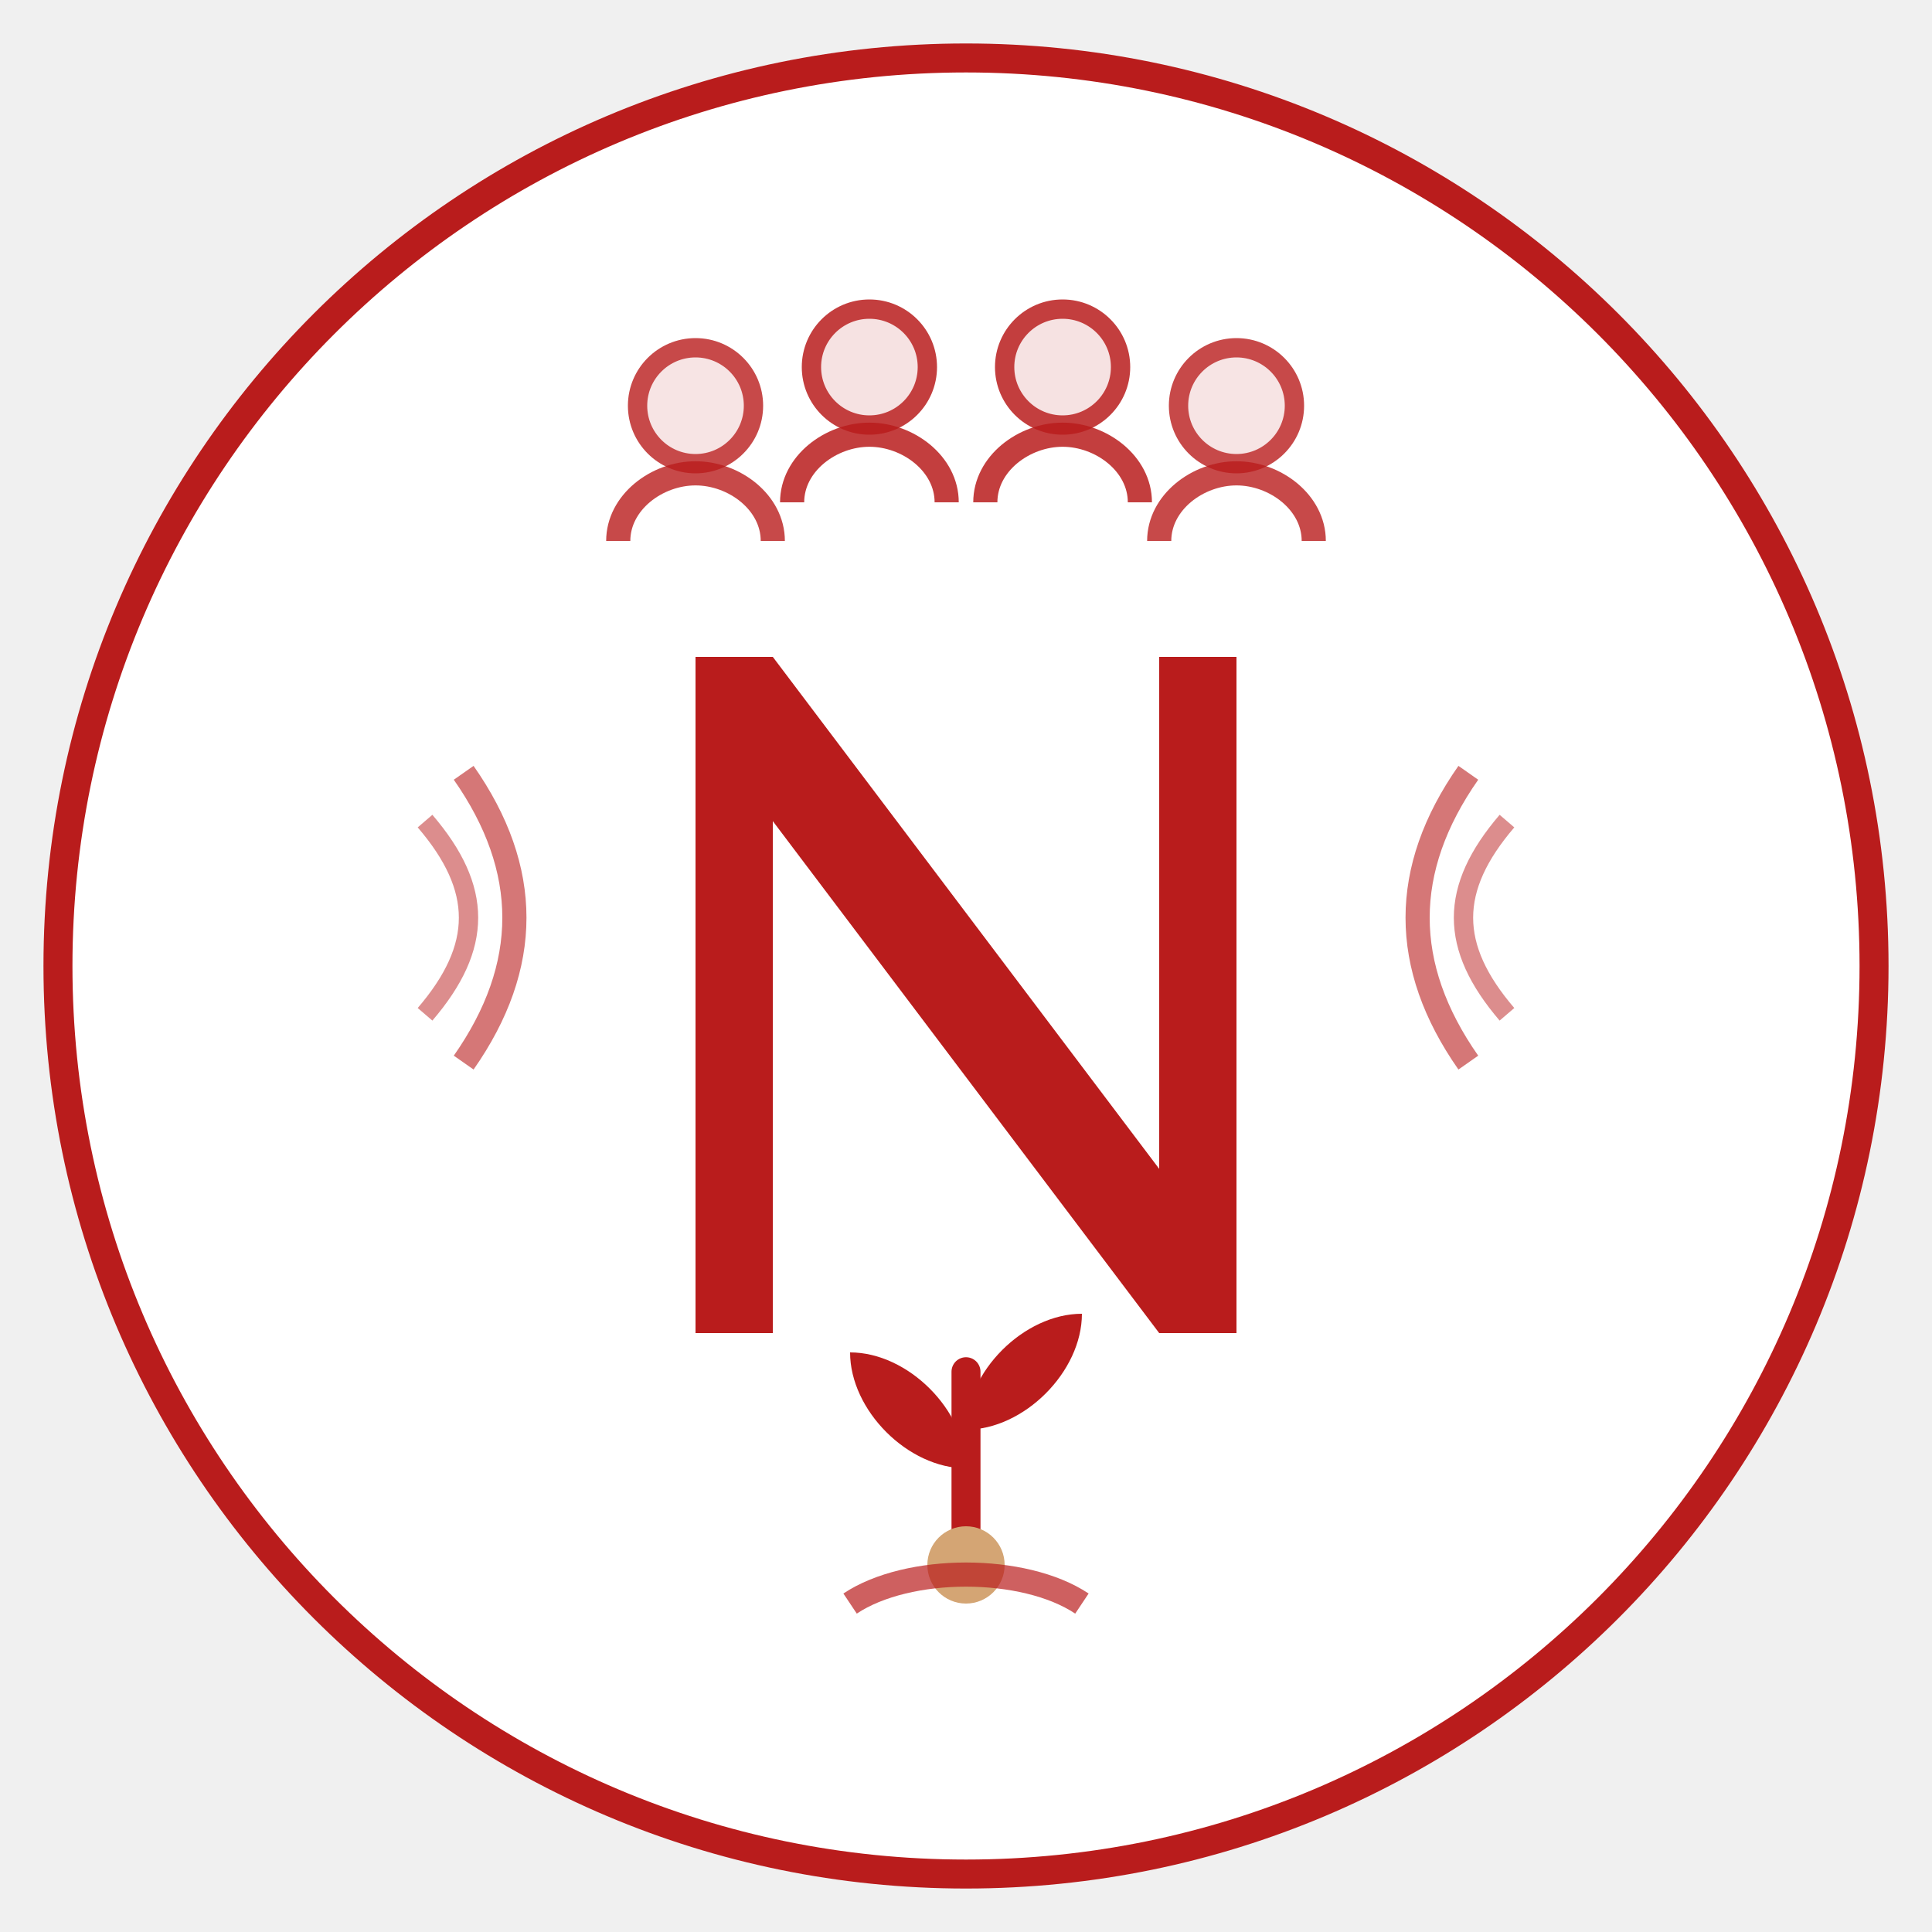
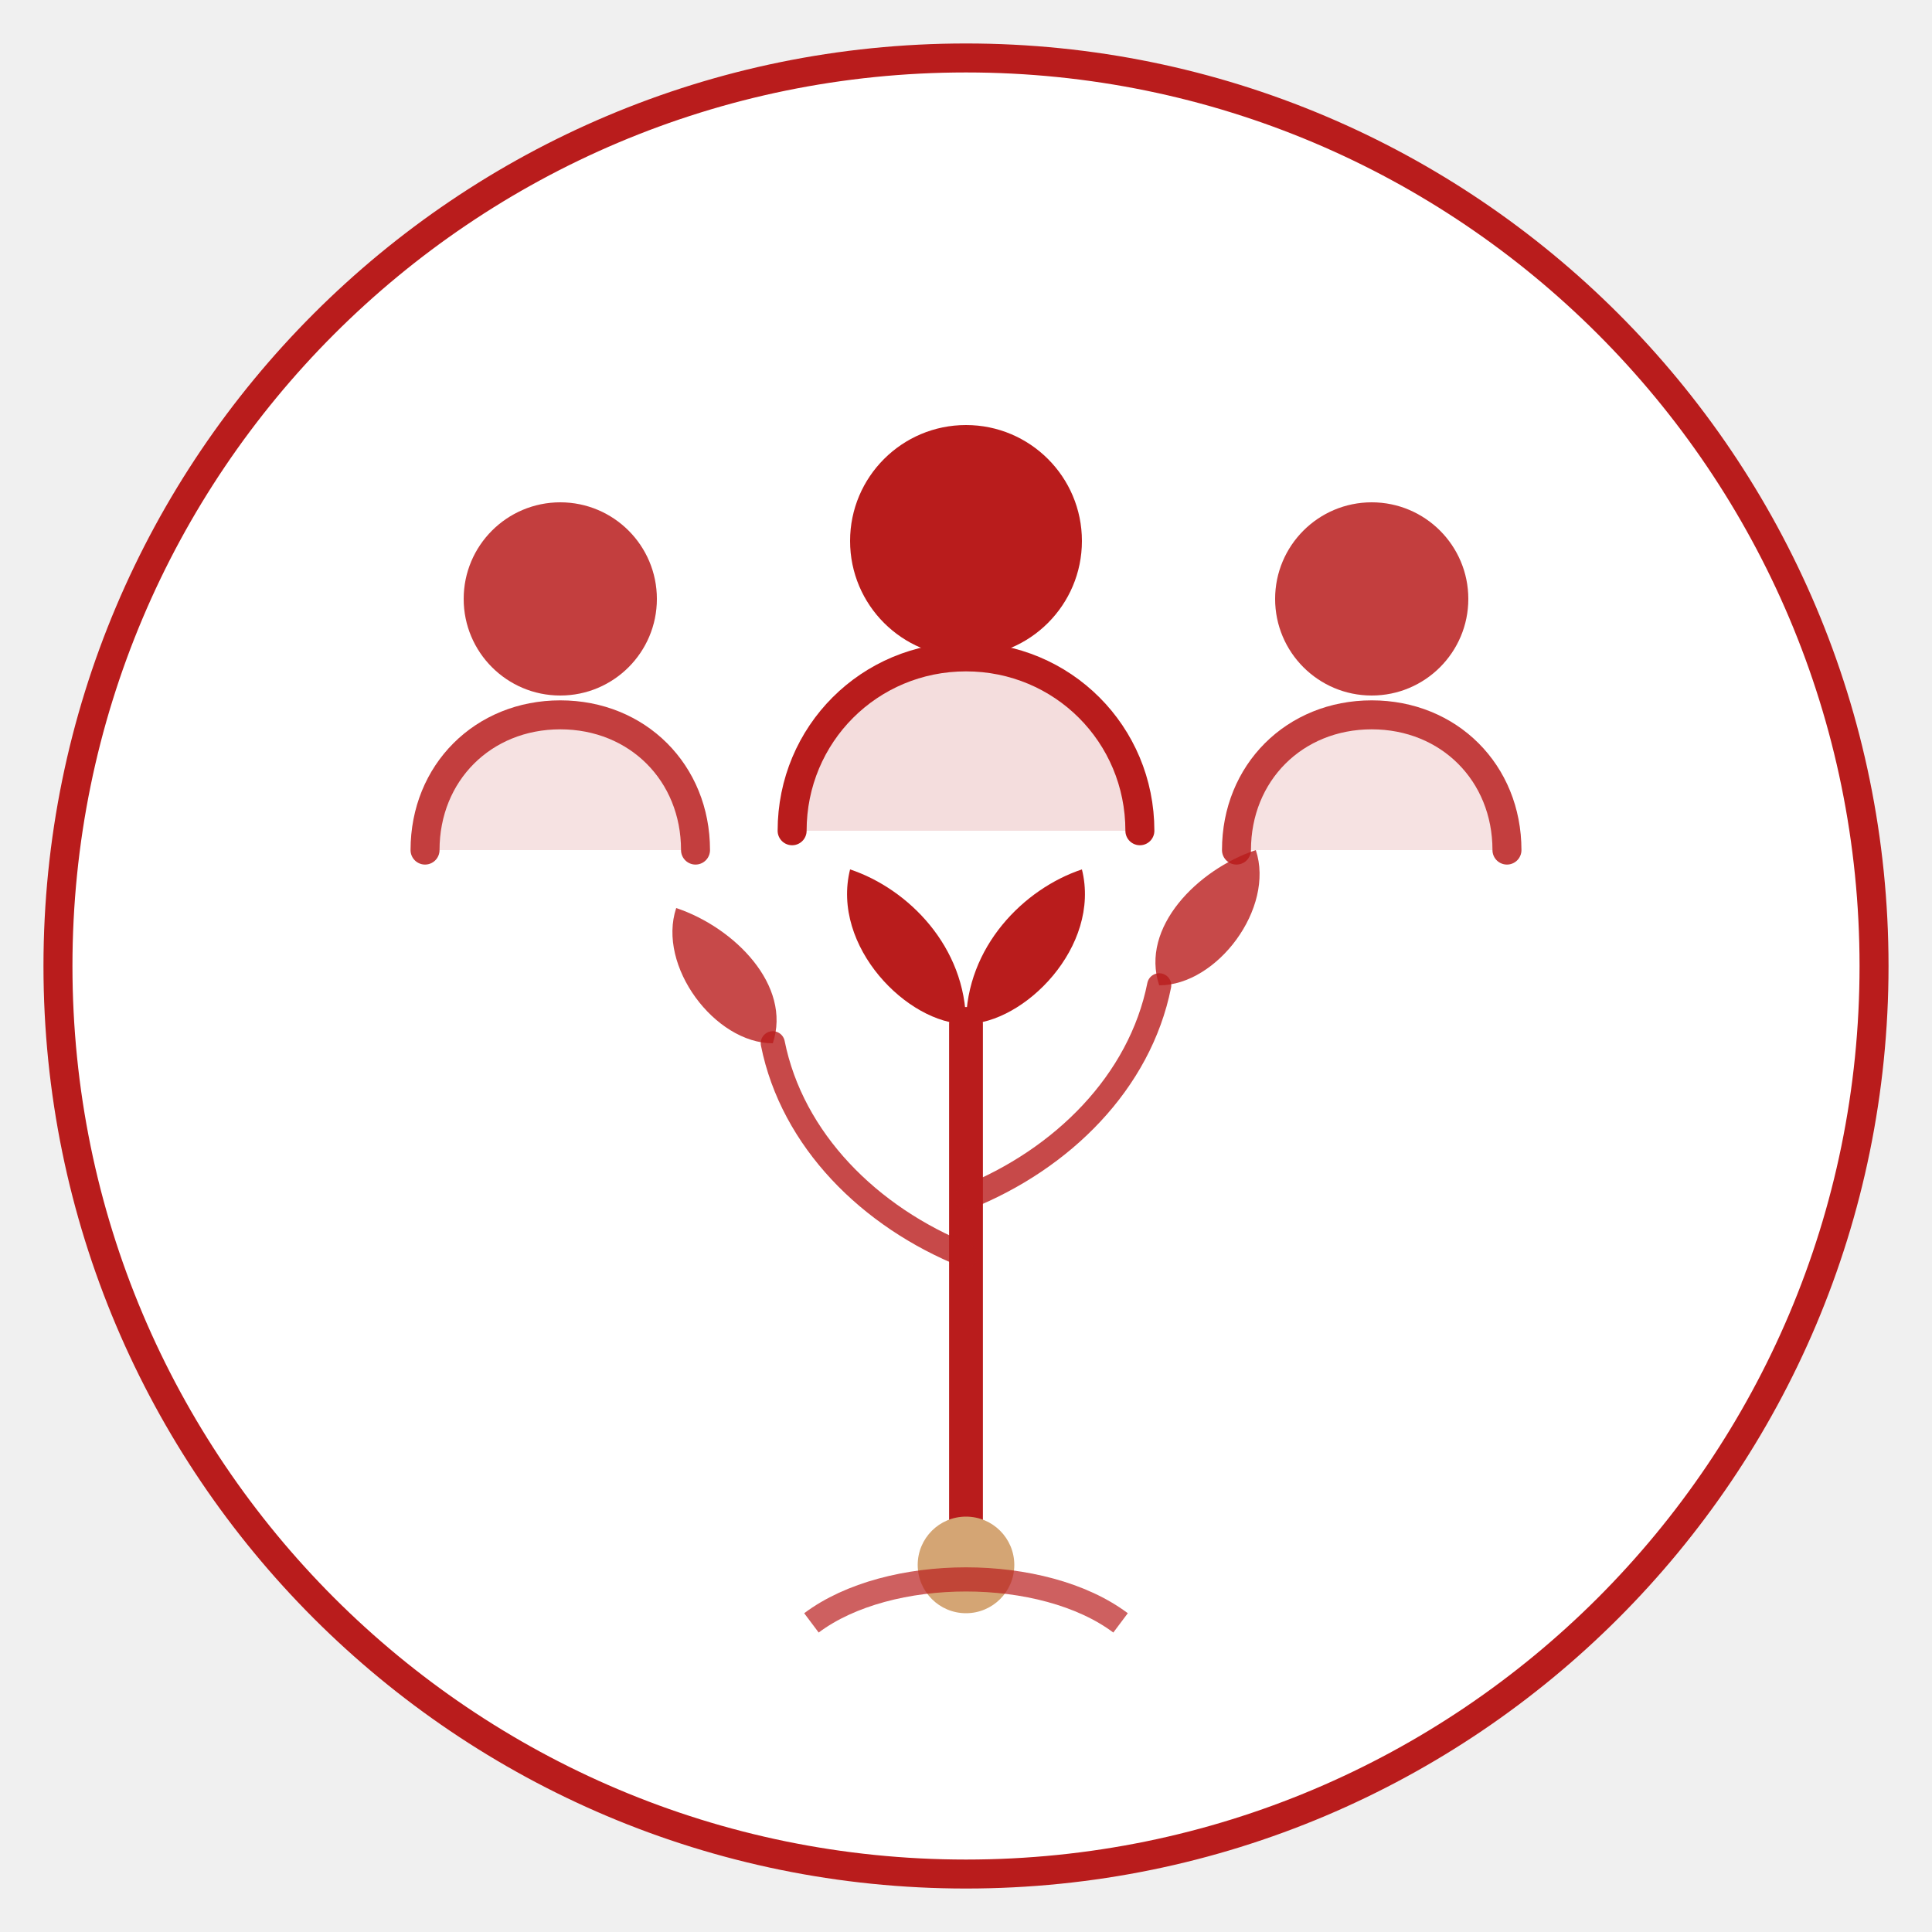
<svg xmlns="http://www.w3.org/2000/svg" viewBox="0 0 200 200" fill="none">
  <circle cx="100" cy="100" r="94" fill="white" stroke="#B91C1C" stroke-width="3" />
-   <circle cx="72" cy="42" r="6" stroke="#B91C1C" stroke-width="2" fill="#B91C1C" fill-opacity="0.15" opacity="0.8" />
-   <path d="M64 56 C64 52 68 49 72 49 C76 49 80 52 80 56" stroke="#B91C1C" stroke-width="2.5" fill="none" opacity="0.8" />
-   <circle cx="90" cy="38" r="6" stroke="#B91C1C" stroke-width="2" fill="#B91C1C" fill-opacity="0.15" opacity="0.85" />
-   <path d="M82 52 C82 48 86 45 90 45 C94 45 98 48 98 52" stroke="#B91C1C" stroke-width="2.5" fill="none" opacity="0.85" />
-   <circle cx="110" cy="38" r="6" stroke="#B91C1C" stroke-width="2" fill="#B91C1C" fill-opacity="0.15" opacity="0.85" />
-   <path d="M102 52 C102 48 106 45 110 45 C114 45 118 48 118 52" stroke="#B91C1C" stroke-width="2.5" fill="none" opacity="0.85" />
-   <circle cx="128" cy="42" r="6" stroke="#B91C1C" stroke-width="2" fill="#B91C1C" fill-opacity="0.15" opacity="0.8" />
-   <path d="M120 56 C120 52 124 49 128 49 C132 49 136 52 136 56" stroke="#B91C1C" stroke-width="2.5" fill="none" opacity="0.8" />
-   <path d="M48 110 C55 100 55 90 48 80" stroke="#B91C1C" stroke-width="2.5" fill="none" opacity="0.6" />
-   <path d="M44 105 C50 98 50 92 44 85" stroke="#B91C1C" stroke-width="2" fill="none" opacity="0.5" />
-   <path d="M152 110 C145 100 145 90 152 80" stroke="#B91C1C" stroke-width="2.5" fill="none" opacity="0.6" />
-   <path d="M156 105 C150 98 150 92 156 85" stroke="#B91C1C" stroke-width="2" fill="none" opacity="0.5" />
-   <path d="M72 68 L72 138 L80 138 L80 85 L120 138 L128 138 L128 68 L120 68 L120 121 L80 68 Z" fill="#B91C1C" />
-   <path d="M100 142 L100 160" stroke="#B91C1C" stroke-width="3" stroke-linecap="round" />
-   <path d="M100 152 C94 152 88 146 88 140 C94 140 100 146 100 152Z" fill="#B91C1C" />
-   <path d="M100 148 C106 148 112 142 112 136 C106 136 100 142 100 148Z" fill="#B91C1C" />
-   <circle cx="100" cy="162" r="4" fill="#D4A574" />
-   <path d="M88 166 C94 162 106 162 112 166" stroke="#B91C1C" stroke-width="2.5" fill="none" opacity="0.7" />
+   <circle cx="58" cy="62" r="10" fill="#B91C1C" opacity="0.85" />
+   <path d="M44 88 C44 80 50 74 58 74 C66 74 72 80 72 88" stroke="#B91C1C" stroke-width="3" fill="#B91C1C" fill-opacity="0.15" stroke-linecap="round" opacity="0.85" />
+   <circle cx="100" cy="56" r="12" fill="#B91C1C" />
+   <path d="M82 86 C82 76 90 68 100 68 C110 68 118 76 118 86" stroke="#B91C1C" stroke-width="3" fill="#B91C1C" fill-opacity="0.15" stroke-linecap="round" />
+   <circle cx="142" cy="62" r="10" fill="#B91C1C" opacity="0.85" />
+   <path d="M128 88 C128 80 134 74 142 74 C150 74 156 80 156 88" stroke="#B91C1C" stroke-width="3" fill="#B91C1C" fill-opacity="0.15" stroke-linecap="round" opacity="0.85" />
+   <path d="M100 106 L100 158" stroke="#B91C1C" stroke-width="3.5" stroke-linecap="round" />
+   <path d="M100 130 C90 126 82 118 80 108" stroke="#B91C1C" stroke-width="2.5" fill="none" stroke-linecap="round" opacity="0.8" />
+   <path d="M80 108 C74 108 68 100 70 94 C76 96 82 102 80 108Z" fill="#B91C1C" opacity="0.8" />
+   <path d="M100 124 C110 120 118 112 120 102" stroke="#B91C1C" stroke-width="2.5" fill="none" stroke-linecap="round" opacity="0.8" />
+   <path d="M120 102 C126 102 132 94 130 88 C124 90 118 96 120 102Z" fill="#B91C1C" opacity="0.8" />
+   <path d="M100 106 C94 106 86 98 88 90 C94 92 100 98 100 106Z" fill="#B91C1C" />
+   <path d="M100 106 C106 106 114 98 112 90 C106 92 100 98 100 106Z" fill="#B91C1C" />
+   <circle cx="100" cy="162" r="5" fill="#D4A574" />
+   <path d="M84 168 C92 162 108 162 116 168" stroke="#B91C1C" stroke-width="2.5" fill="none" opacity="0.7" />
</svg>
